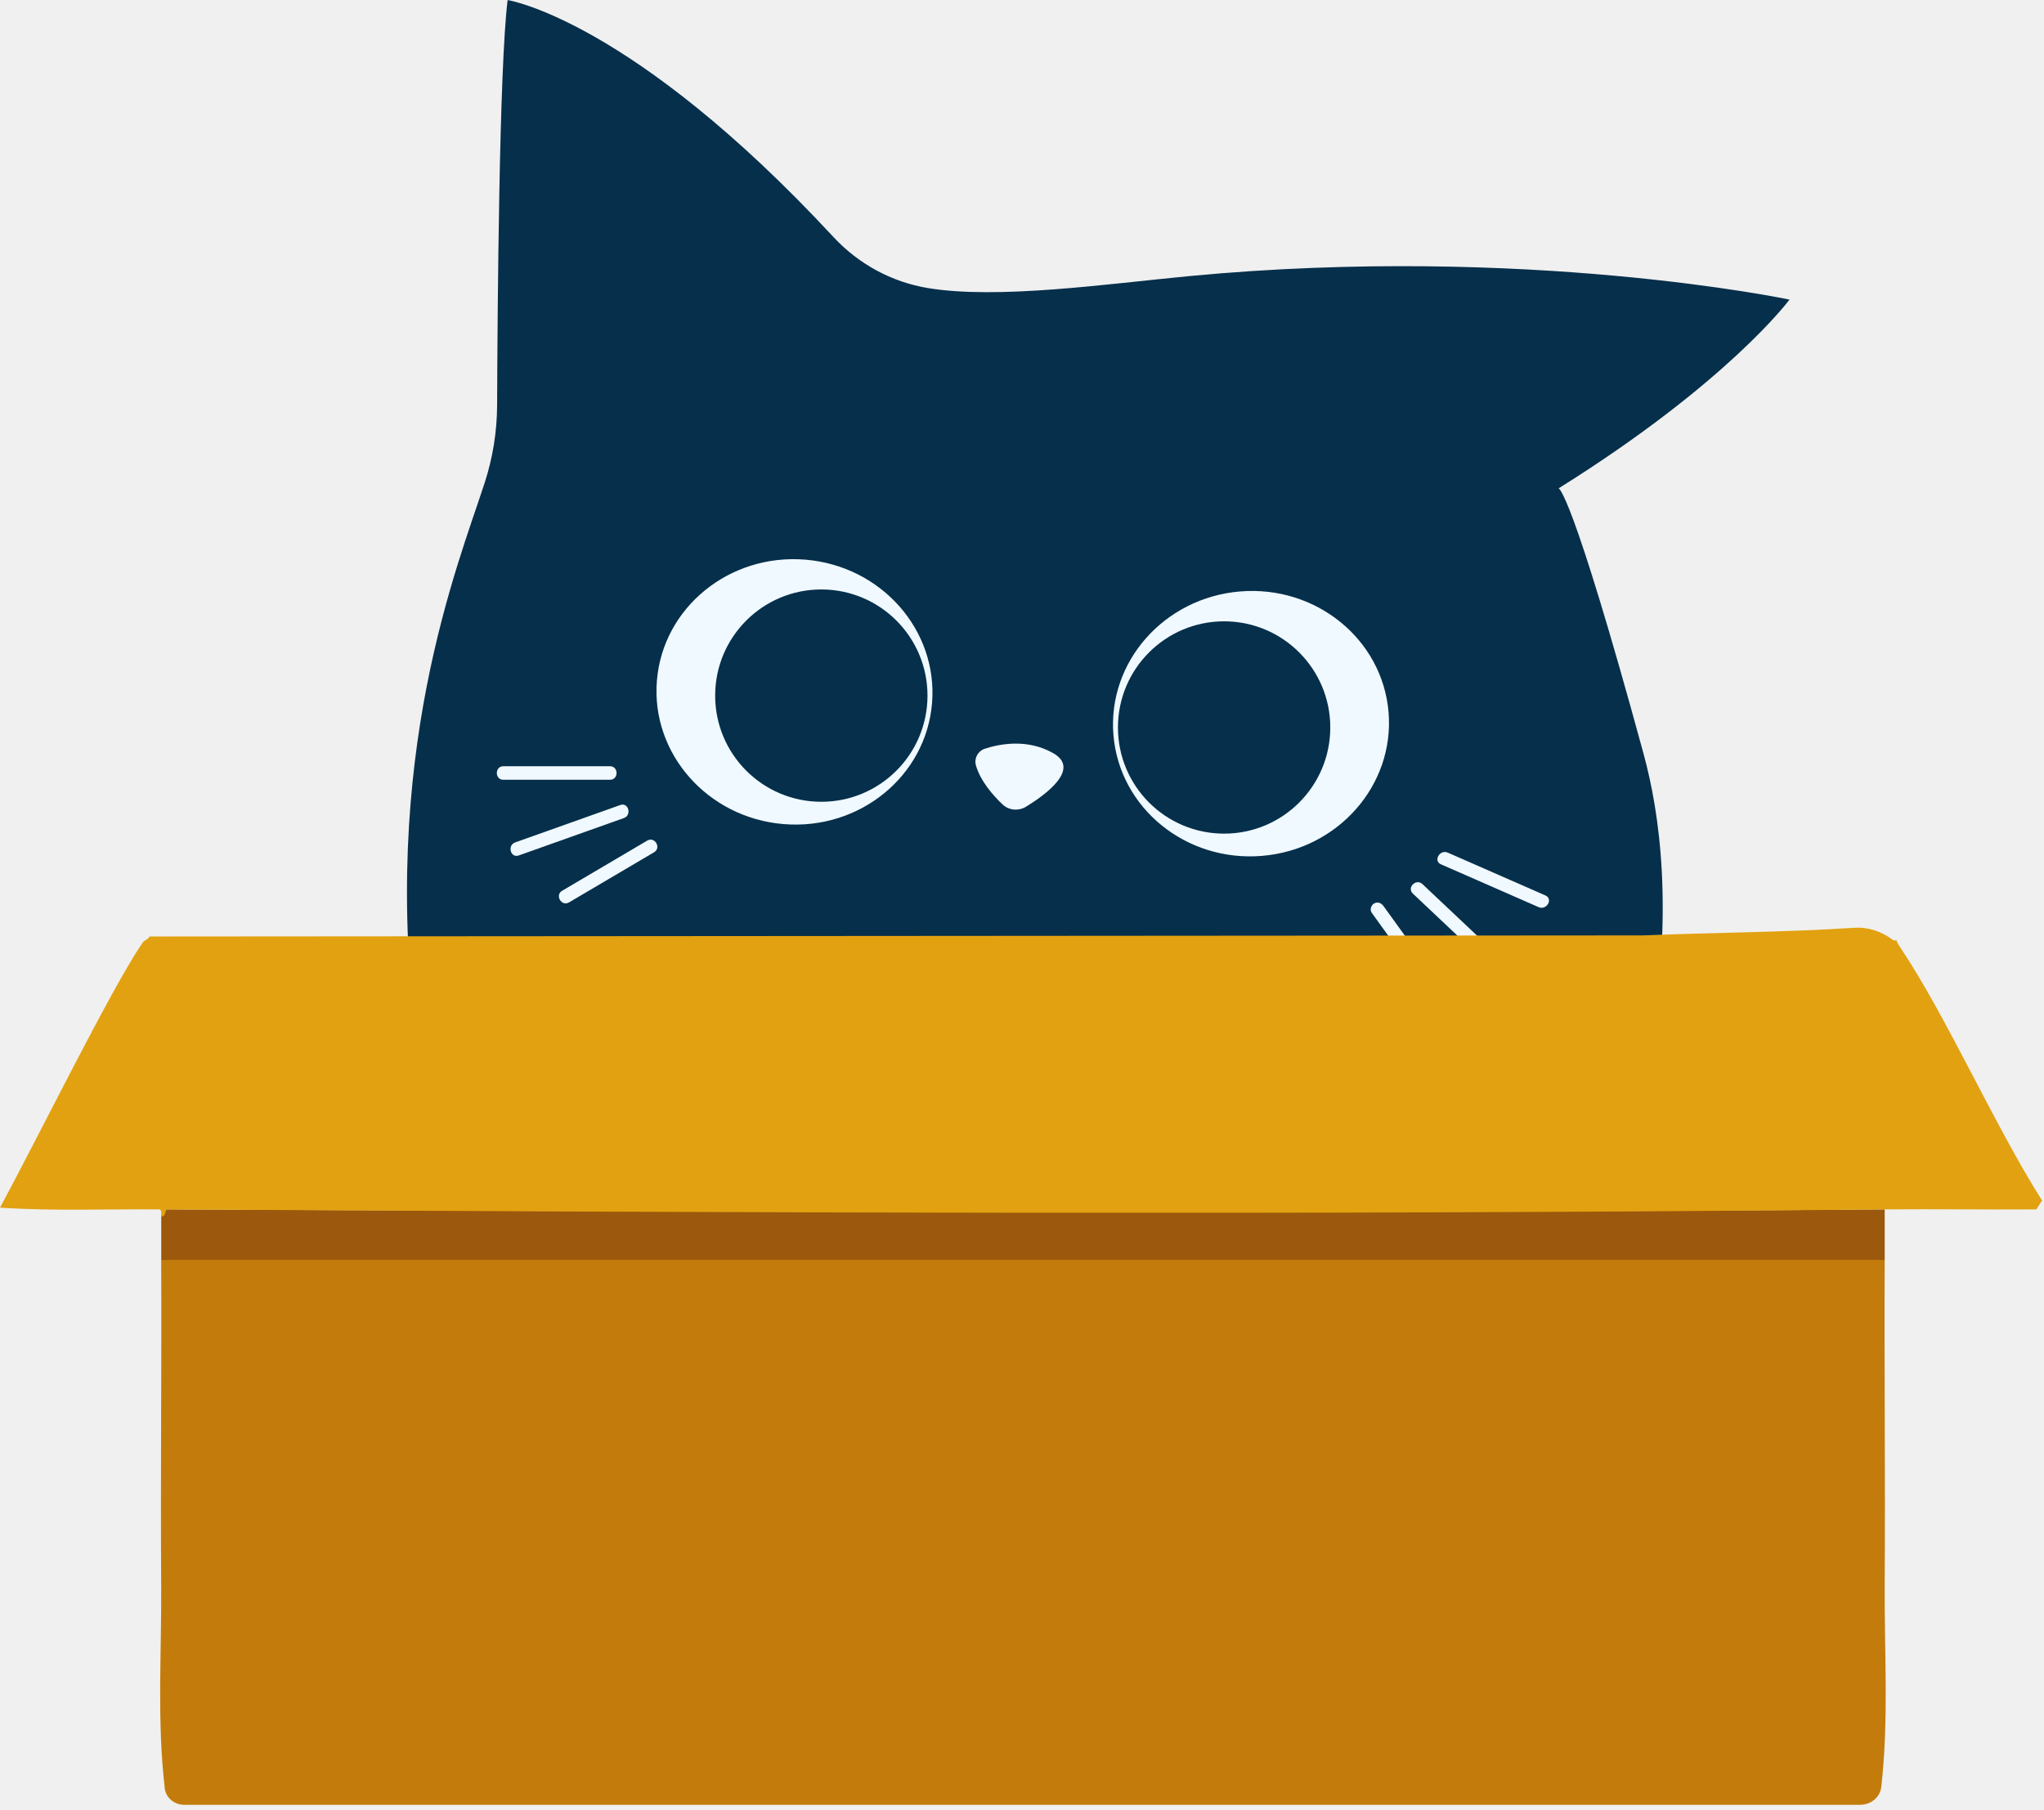
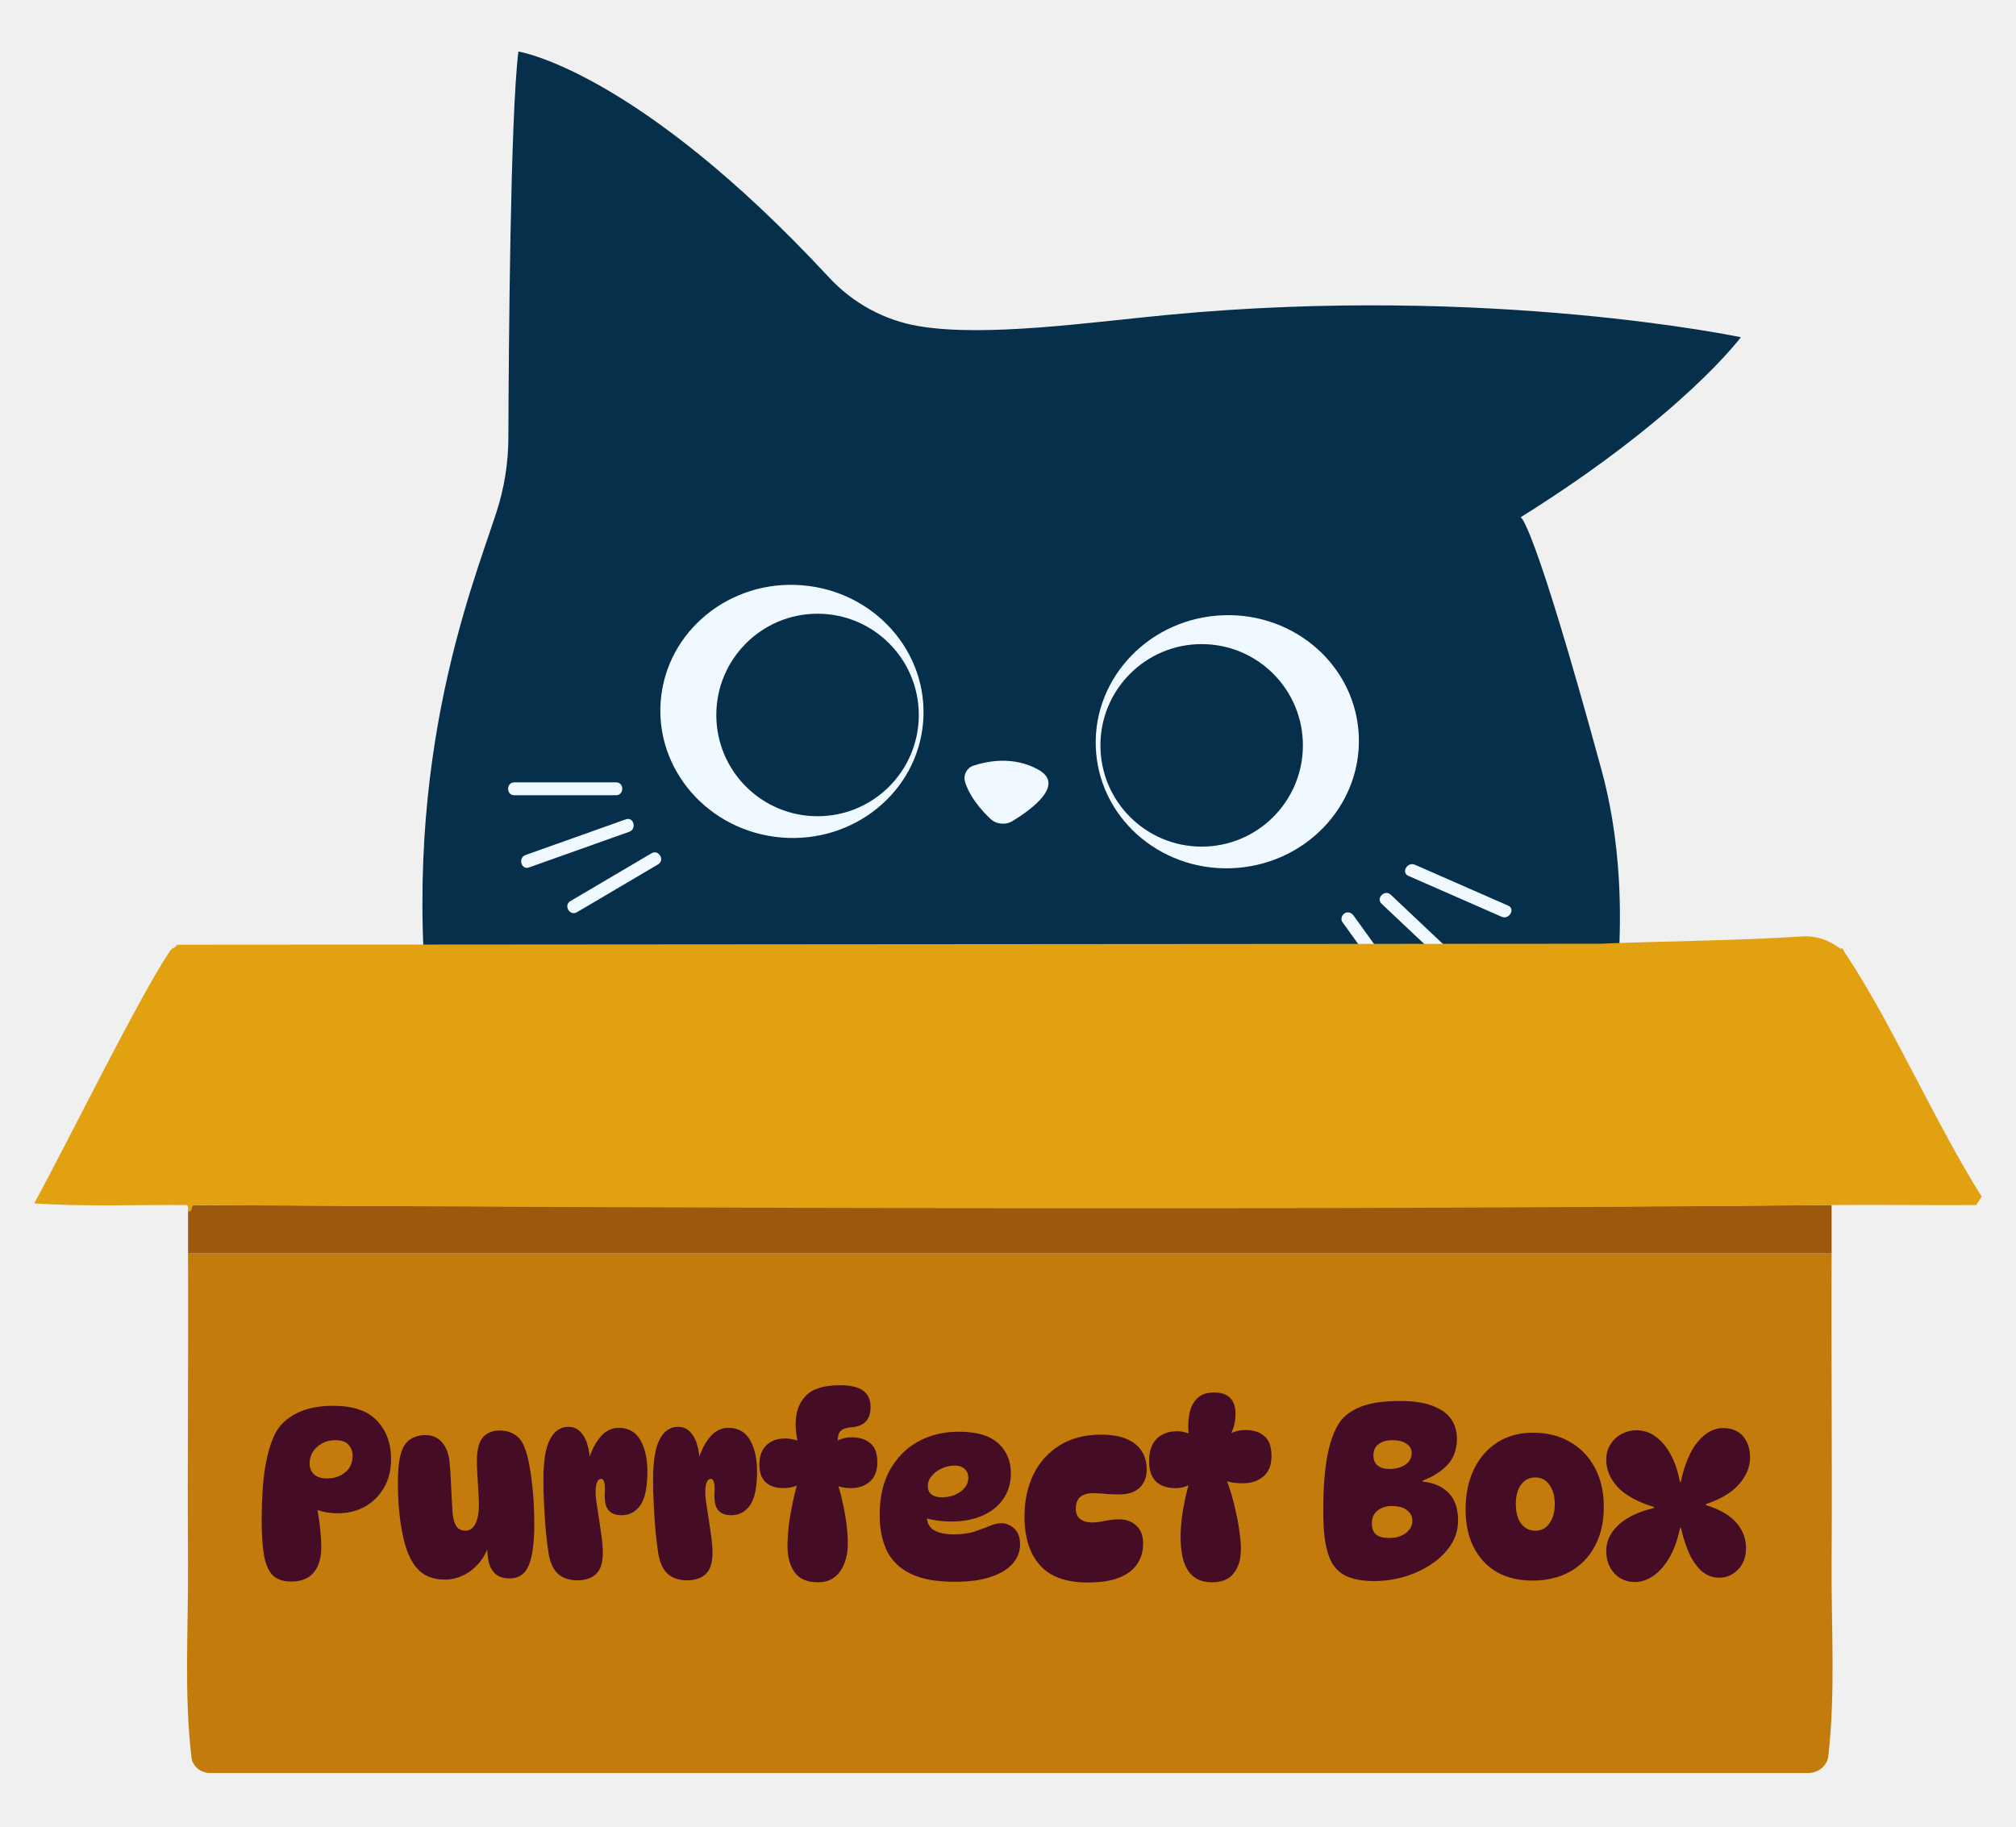
- <svg xmlns="http://www.w3.org/2000/svg" width="340" height="301" viewBox="0 0 340 301" fill="none">
-   <g clip-path="url(#clip0_120_395)">
-     <path d="M69.43 173.95C63 126.07 76.21 93.93 80.63 80.29C81.98 76.12 82.67 71.79 82.69 67.41C82.75 51.3 83.04 11.21 84.44 0.01C84.44 0.01 104.99 3.17 138.62 39.41C142.77 43.89 148.27 46.9 154.29 47.91C165.93 49.86 184.12 47.23 197.93 45.92C253.97 40.62 297.67 49.84 297.67 49.84C297.67 49.84 287.52 63.58 259.26 81.24C259.26 81.24 261.33 81.19 273.39 125.39C276.04 135.1 278.56 151.63 274.27 175.72" fill="#062F4B" />
-     <path d="M162.35 127.38C161.99 126.19 162.65 124.94 163.83 124.55C166.29 123.75 170.87 122.85 175.17 125.28C179.8 127.89 174.02 132.15 170.67 134.2C169.42 134.96 167.82 134.82 166.76 133.82C165.22 132.36 163.14 130.01 162.35 127.38Z" fill="#F0F9FF" />
-     <path d="M239.68 143.78C244.43 145.86 249.18 147.95 253.93 150.03C254.6 150.32 255.27 150.62 255.94 150.91C257.25 151.49 258.4 149.55 257.08 148.97C252.33 146.89 247.58 144.8 242.83 142.72C242.16 142.43 241.49 142.13 240.82 141.84C239.51 141.26 238.36 143.2 239.68 143.78Z" fill="#F0F9FF" />
-     <path d="M235.02 148.66C238.95 152.37 242.89 156.08 246.82 159.79C247.39 160.33 247.96 160.86 248.52 161.4C249.57 162.39 251.17 160.81 250.11 159.81C246.18 156.1 242.24 152.39 238.31 148.68C237.74 148.14 237.17 147.61 236.61 147.07C235.56 146.08 233.96 147.66 235.02 148.66Z" fill="#F0F9FF" />
-     <path d="M228.17 151.84C230.97 155.72 233.77 159.61 236.56 163.49C236.96 164.05 237.36 164.61 237.77 165.16C238.12 165.65 238.75 165.89 239.31 165.56C239.8 165.28 240.07 164.52 239.71 164.02C236.91 160.14 234.11 156.25 231.32 152.37C230.92 151.81 230.52 151.25 230.11 150.7C229.76 150.21 229.13 149.97 228.57 150.3C228.08 150.58 227.81 151.34 228.17 151.84Z" fill="#F0F9FF" />
-     <path d="M101.47 127.47C96.3 127.47 91.13 127.47 85.96 127.47C85.22 127.47 84.47 127.47 83.73 127.47C82.28 127.47 82.28 129.72 83.73 129.72C88.9 129.72 94.07 129.72 99.24 129.72C99.98 129.72 100.73 129.72 101.47 129.72C102.92 129.72 102.92 127.47 101.47 127.47Z" fill="#F0F9FF" />
-     <path d="M103.18 133.92C98.08 135.73 92.99 137.55 87.89 139.36C87.16 139.62 86.42 139.88 85.69 140.14C84.34 140.62 84.92 142.8 86.29 142.31C91.39 140.5 96.48 138.68 101.58 136.87C102.31 136.61 103.05 136.35 103.78 136.09C105.13 135.61 104.55 133.43 103.18 133.92Z" fill="#F0F9FF" />
-     <path d="M107.66 139.84C103.53 142.28 99.4 144.71 95.26 147.15C94.68 147.49 94.09 147.84 93.51 148.18C92.26 148.91 93.39 150.86 94.65 150.12C98.78 147.68 102.91 145.25 107.05 142.81C107.63 142.47 108.22 142.12 108.8 141.78C110.05 141.05 108.92 139.1 107.66 139.84Z" fill="#F0F9FF" />
-     <path d="M155.035 116.983C156.036 104.835 146.602 94.143 133.965 93.102C121.327 92.061 110.271 101.064 109.27 113.212C108.269 125.36 117.703 136.052 130.34 137.093C142.978 138.134 154.034 129.13 155.035 116.983Z" fill="#F0F9FF" />
-     <path d="M136.62 133.38C146.373 133.38 154.28 125.473 154.28 115.72C154.28 105.967 146.373 98.06 136.62 98.06C126.867 98.06 118.96 105.967 118.96 115.72C118.96 125.473 126.867 133.38 136.62 133.38Z" fill="#062F4B" />
-     <path d="M209.905 142.382C222.543 141.341 231.976 130.649 230.975 118.501C229.974 106.354 218.918 97.35 206.281 98.391C193.643 99.432 184.209 110.124 185.21 122.272C186.211 134.42 197.267 143.423 209.905 142.382Z" fill="#F0F9FF" />
-     <path d="M203.62 138.68C213.373 138.68 221.28 130.773 221.28 121.02C221.28 111.267 213.373 103.36 203.62 103.36C193.867 103.36 185.96 111.267 185.96 121.02C185.96 130.773 193.867 138.68 203.62 138.68Z" fill="#062F4B" />
-     <path d="M313.5 209.59C313.41 227.57 313.62 245.57 313.5 263.54C313.43 274.75 314.21 286.1 312.93 297.29C312.74 298.96 311.23 300.24 309.41 300.24H30.66C28.98 300.24 27.59 299.06 27.41 297.51C26.09 286.24 26.89 274.82 26.81 263.53C26.69 245.55 26.9 227.55 26.81 209.58H313.49L313.5 209.59Z" fill="#C37C0B" />
-     <path d="M313.5 201.19V209.59H26.82V202.07C27.79 202.07 27.29 201.18 27.78 201.19C122.93 201.61 218.37 201.9 313.51 201.19H313.5Z" fill="#9C580C" />
-     <path d="M273.28 155.61C284.97 155.13 296.78 155.1 308.47 154.34C310.78 154.19 313 154.98 314.81 156.32C315.34 156.71 315.35 156.28 315.42 156.38C315.46 156.44 315.5 156.73 316.06 157.56C323.77 169.06 331.81 187.3 339.68 199.72L338.72 201.19C330.32 201.25 321.9 201.11 313.5 201.19C218.36 202.14 122.93 201.75 27.77 201.19C27.28 201.19 27.78 202.38 26.81 202.37C26.74 202.37 27.01 201.2 26.49 201.19C17.66 201.12 8.8 201.49 -0.01 200.9C5.77 190.3 18.27 164.89 23.61 156.97C24.12 156.22 24.37 156.54 24.89 155.79" fill="#E2A110" />
+ <svg xmlns="http://www.w3.org/2000/svg" width="470" height="426" viewBox="0 0 470 426" fill="none">
+   <mask id="mask0_258_1941" style="mask-type:luminance" maskUnits="userSpaceOnUse" x="8" y="12" width="454" height="402">
+     <path d="M462 12H8V413.424H462V12Z" fill="white" />
+   </mask>
+   <g mask="url(#mask0_258_1941)">
+     <path d="M100.797 244.565C92.203 180.551 109.859 137.581 115.766 119.345C117.571 113.77 118.493 107.981 118.519 102.125C118.6 80.586 118.987 26.987 120.858 12.013C120.858 12.013 148.325 16.238 193.273 64.69C198.82 70.679 206.171 74.704 214.217 76.054C229.774 78.661 254.086 75.145 272.544 73.393C347.444 66.308 405.851 78.634 405.851 78.634C405.851 78.634 392.286 97.004 354.515 120.615C354.515 120.615 357.281 120.548 373.4 179.642C376.942 192.624 380.31 214.724 374.576 246.931" fill="#062F4B" />
+     <path d="M224.989 182.302C224.508 180.711 225.39 179.04 226.967 178.519C230.255 177.449 236.377 176.246 242.124 179.495C248.312 182.984 240.587 188.68 236.109 191.421C234.439 192.437 232.3 192.25 230.883 190.913C228.825 188.961 226.045 185.819 224.989 182.302Z" fill="#F0F9FF" />
+     <path d="M328.345 204.229C334.693 207.01 341.042 209.804 347.391 212.585C348.286 212.973 349.182 213.374 350.077 213.761C351.828 214.537 353.365 211.943 351.601 211.168C345.252 208.387 338.904 205.593 332.555 202.812C331.659 202.424 330.764 202.023 329.868 201.635C328.118 200.86 326.581 203.453 328.345 204.229Z" fill="#F0F9FF" />
+     <path d="M322.116 210.753C327.369 215.713 332.635 220.674 337.888 225.634C338.65 226.356 339.411 227.064 340.16 227.786C341.563 229.11 343.702 226.997 342.285 225.66C337.032 220.7 331.766 215.74 326.514 210.78C325.752 210.058 324.99 209.349 324.242 208.627C322.838 207.304 320.7 209.416 322.116 210.753Z" fill="#F0F9FF" />
+     <path d="M312.961 215.005C316.703 220.192 320.446 225.393 324.175 230.58C324.709 231.329 325.244 232.078 325.792 232.813C326.26 233.468 327.102 233.789 327.85 233.348C328.505 232.973 328.866 231.957 328.385 231.289C324.643 226.101 320.9 220.901 317.171 215.713C316.637 214.965 316.102 214.216 315.554 213.48C315.086 212.825 314.244 212.505 313.496 212.946C312.841 213.32 312.48 214.336 312.961 215.005Z" fill="#F0F9FF" />
+     <path d="M143.62 182.423C136.71 182.423 129.8 182.423 122.89 182.423C121.901 182.423 120.899 182.423 119.909 182.423C117.971 182.423 117.971 185.431 119.909 185.431C126.819 185.431 133.729 185.431 140.639 185.431C141.628 185.431 142.631 185.431 143.62 185.431C145.558 185.431 145.558 182.423 143.62 182.423Z" fill="#F0F9FF" />
+     <path d="M145.905 191.046C139.089 193.466 132.286 195.899 125.47 198.319C124.494 198.667 123.505 199.015 122.529 199.362C120.725 200.004 121.5 202.919 123.331 202.263C130.147 199.844 136.951 197.41 143.767 194.99C144.743 194.643 145.732 194.295 146.707 193.947C148.512 193.306 147.737 190.391 145.905 191.046Z" fill="#F0F9FF" />
+     <path d="M151.893 198.961C146.373 202.223 140.853 205.472 135.32 208.734C134.545 209.189 133.756 209.657 132.981 210.111C131.31 211.087 132.821 213.694 134.505 212.705C140.025 209.443 145.545 206.194 151.078 202.932C151.853 202.477 152.642 202.009 153.417 201.555C155.088 200.579 153.577 197.972 151.893 198.961Z" fill="#F0F9FF" />
+     <path d="M215.212 168.402C216.55 152.161 203.941 137.866 187.051 136.474C170.16 135.082 155.383 147.119 154.045 163.36C152.707 179.602 165.316 193.897 182.206 195.289C199.098 196.68 213.874 184.642 215.212 168.402Z" fill="#F0F9FF" />
+     <path d="M190.6 190.324C203.635 190.324 214.203 179.753 214.203 166.714C214.203 153.674 203.635 143.103 190.6 143.103C177.564 143.103 166.996 153.674 166.996 166.714C166.996 179.753 177.564 190.324 190.6 190.324Z" fill="#062F4B" />
+     <path d="M288.549 202.36C305.44 200.968 318.048 186.673 316.71 170.432C315.372 154.192 300.595 142.154 283.705 143.546C266.814 144.938 254.205 159.232 255.543 175.473C256.881 191.715 271.658 203.752 288.549 202.36Z" fill="#F0F9FF" />
+     <path d="M280.149 197.41C293.184 197.41 303.752 186.839 303.752 173.799C303.752 160.76 293.184 150.189 280.149 150.189C267.113 150.189 256.545 160.76 256.545 173.799C256.545 186.839 267.113 197.41 280.149 197.41Z" fill="#062F4B" />
+     <path d="M427.009 292.215C426.889 316.253 427.169 340.319 427.009 364.344C426.915 379.331 427.958 394.506 426.247 409.466C425.993 411.699 423.975 413.41 421.542 413.41H48.979C46.733 413.41 44.875 411.833 44.635 409.76C42.871 394.693 43.94 379.425 43.833 364.33C43.672 340.292 43.953 316.226 43.833 292.201H426.996L427.009 292.215Z" fill="#C37C0B" />
+     <path d="M427.009 280.984V292.214H43.846V282.16C45.143 282.16 44.474 280.971 45.129 280.984C172.302 281.545 299.863 281.933 427.022 280.984H427.009Z" fill="#9C580C" />
+     <path d="M373.253 220.045C388.877 219.403 404.662 219.363 420.286 218.347C423.374 218.147 426.341 219.203 428.76 220.994C429.468 221.516 429.482 220.941 429.575 221.075C429.629 221.155 429.682 221.542 430.431 222.652C440.735 238.027 451.481 262.413 462 279.019L460.717 280.984C449.49 281.064 438.236 280.877 427.009 280.984C299.849 282.254 172.302 281.733 45.116 280.984C44.461 280.984 45.129 282.575 43.833 282.562C43.739 282.562 44.1 280.997 43.405 280.984C31.604 280.89 19.762 281.385 7.987 280.596C15.712 266.424 32.419 232.452 39.556 221.863C40.238 220.861 40.572 221.288 41.267 220.286" fill="#E2A110" />
  </g>
-   <defs>
-     <clipPath id="clip0_120_395">
-       <rect width="339.68" height="300.25" fill="white" />
-     </clipPath>
-   </defs>
+   <path d="M77.686 327.798C82.303 327.798 85.696 328.945 87.865 331.24C90.069 333.536 91.171 336.546 91.171 340.271C91.171 342.83 90.611 345.05 89.492 346.931C88.407 348.812 86.921 350.28 85.032 351.334C83.178 352.35 81.061 352.858 78.683 352.858C77.843 352.858 76.951 352.783 76.007 352.632C75.062 352.444 74.083 352.162 73.068 351.785L73.541 350.205C73.82 351.033 74.048 352.067 74.223 353.309C74.433 354.513 74.59 355.774 74.695 357.091C74.835 358.37 74.905 359.556 74.905 360.647C74.905 363.281 74.31 365.293 73.121 366.686C71.966 368.078 70.217 368.774 67.874 368.774C66.09 368.774 64.691 368.323 63.676 367.42C62.697 366.479 61.997 364.955 61.577 362.848C61.192 360.741 61 357.937 61 354.438C61 349.697 61.262 345.652 61.787 342.303C62.347 338.954 63.134 336.282 64.148 334.288C65.163 332.294 66.824 330.714 69.133 329.547C71.442 328.38 74.293 327.798 77.686 327.798ZM76.217 344.73C77.931 344.73 79.347 344.26 80.467 343.319C81.621 342.378 82.198 341.099 82.198 339.481C82.198 338.427 81.883 337.562 81.254 336.885C80.659 336.169 79.61 335.812 78.106 335.812C76.951 335.812 75.919 336.076 75.01 336.602C74.135 337.092 73.436 337.75 72.911 338.578C72.421 339.406 72.176 340.29 72.176 341.231C72.176 342.247 72.509 343.093 73.173 343.771C73.873 344.41 74.887 344.73 76.217 344.73ZM118.842 368.04C117.407 368.04 116.305 367.702 115.536 367.025C114.766 366.309 114.242 365.406 113.962 364.315C113.717 363.186 113.594 362.001 113.594 360.759L113.857 360.534C113.332 362.152 112.528 363.544 111.443 364.71C110.394 365.877 109.187 366.78 107.823 367.42C106.493 368.022 105.147 368.323 103.782 368.323C101.719 368.323 99.987 367.853 98.588 366.912C97.189 365.934 96.052 364.39 95.177 362.283C94.442 360.515 93.848 358.145 93.393 355.172C92.973 352.199 92.763 349.114 92.763 345.915C92.763 344.448 92.816 343.112 92.921 341.908C93.061 340.666 93.253 339.632 93.498 338.804C93.918 337.374 94.617 336.32 95.597 335.643C96.611 334.966 97.818 334.627 99.217 334.627C100.861 334.627 102.156 335.21 103.1 336.377C104.08 337.506 104.657 339.086 104.832 341.118C104.937 342.247 105.024 343.545 105.094 345.012C105.164 346.442 105.234 347.853 105.304 349.245C105.374 350.638 105.444 351.842 105.514 352.858C105.654 354.25 105.969 355.285 106.458 355.962C106.948 356.601 107.63 356.921 108.505 356.921C109.519 356.921 110.289 356.395 110.813 355.341C111.373 354.25 111.653 352.763 111.653 350.882C111.653 349.866 111.601 348.719 111.496 347.439C111.426 346.16 111.356 344.918 111.286 343.714C111.216 342.472 111.181 341.456 111.181 340.666C111.181 338.108 111.636 336.282 112.545 335.191C113.489 334.101 114.801 333.555 116.48 333.555C117.845 333.555 119.016 333.875 119.996 334.514C120.975 335.116 121.692 336 122.147 337.167C122.637 338.258 123.057 339.745 123.407 341.626C123.756 343.507 124.036 345.633 124.246 348.004C124.456 350.336 124.561 352.82 124.561 355.454C124.561 359.669 124.141 362.829 123.302 364.936C122.462 367.006 120.975 368.04 118.842 368.04ZM126.685 345.069C126.685 340.704 127.192 337.562 128.207 335.643C129.221 333.686 130.638 332.708 132.457 332.708C133.681 332.708 134.661 333.122 135.395 333.95C136.13 334.74 136.655 335.737 136.969 336.941C137.319 338.108 137.494 339.293 137.494 340.497L137.232 340.384C137.826 338.352 138.718 336.602 139.908 335.135C141.097 333.667 142.549 332.934 144.263 332.934C146.537 332.934 148.216 333.893 149.301 335.812C150.384 337.731 150.927 340.14 150.927 343.037C150.927 346.837 150.367 349.509 149.248 351.052C148.163 352.557 146.711 353.309 144.893 353.309C143.494 353.309 142.461 352.896 141.797 352.067C141.167 351.202 140.905 349.904 141.01 348.173C141.08 346.893 141.027 346.028 140.852 345.577C140.712 345.087 140.485 344.843 140.17 344.843C139.715 344.843 139.383 345.125 139.173 345.69C138.963 346.216 138.858 346.969 138.858 347.947C138.858 348.699 138.946 349.64 139.121 350.769C139.296 351.898 139.488 353.14 139.698 354.494C139.908 355.811 140.1 357.129 140.275 358.445C140.45 359.762 140.537 360.967 140.537 362.058C140.537 364.39 140.013 366.046 138.963 367.025C137.914 368.003 136.445 368.492 134.556 368.492C132.772 368.492 131.303 368.003 130.148 367.025C129.029 366.046 128.277 364.447 127.892 362.227C127.682 360.872 127.472 359.179 127.262 357.147C127.087 355.115 126.947 353.027 126.843 350.882C126.738 348.699 126.685 346.762 126.685 345.069ZM152.255 345.069C152.255 340.704 152.762 337.562 153.776 335.643C154.79 333.686 156.207 332.708 158.026 332.708C159.25 332.708 160.23 333.122 160.965 333.95C161.699 334.74 162.224 335.737 162.539 336.941C162.889 338.108 163.064 339.293 163.064 340.497L162.801 340.384C163.396 338.352 164.288 336.602 165.477 335.135C166.667 333.667 168.118 332.934 169.832 332.934C172.106 332.934 173.785 333.893 174.87 335.812C175.954 337.731 176.496 340.14 176.496 343.037C176.496 346.837 175.936 349.509 174.817 351.052C173.732 352.557 172.281 353.309 170.462 353.309C169.062 353.309 168.031 352.896 167.366 352.067C166.737 351.202 166.474 349.904 166.579 348.173C166.649 346.893 166.596 346.028 166.422 345.577C166.281 345.087 166.054 344.843 165.74 344.843C165.285 344.843 164.953 345.125 164.743 345.69C164.533 346.216 164.428 346.969 164.428 347.947C164.428 348.699 164.516 349.64 164.69 350.769C164.865 351.898 165.057 353.14 165.267 354.494C165.477 355.811 165.67 357.129 165.845 358.445C166.019 359.762 166.107 360.967 166.107 362.058C166.107 364.39 165.582 366.046 164.533 367.025C163.483 368.003 162.014 368.492 160.125 368.492C158.341 368.492 156.872 368.003 155.718 367.025C154.599 366.046 153.846 364.447 153.461 362.227C153.251 360.872 153.042 359.179 152.832 357.147C152.657 355.115 152.517 353.027 152.412 350.882C152.307 348.699 152.255 346.762 152.255 345.069ZM186.534 336.094H185.957C185.642 334.665 185.485 333.347 185.485 332.144C185.485 329.321 186.272 327.102 187.846 325.483C189.42 323.828 192.078 323 195.822 323C198.34 323 200.159 323.433 201.279 324.298C202.398 325.163 202.958 326.424 202.958 328.08C202.958 330.902 201.594 332.464 198.865 332.764C197.885 332.839 197.134 332.99 196.609 333.216C196.119 333.442 195.769 333.799 195.56 334.288C195.384 334.778 195.297 335.455 195.297 336.32L194.72 336.207C195.245 335.869 195.839 335.605 196.504 335.417C197.168 335.229 197.833 335.135 198.498 335.135C200.316 335.135 201.768 335.586 202.853 336.49C203.972 337.355 204.532 338.842 204.532 340.948C204.532 342.942 203.955 344.448 202.801 345.464C201.646 346.48 200.194 346.988 198.445 346.988C197.885 346.988 197.308 346.95 196.714 346.875C196.119 346.762 195.524 346.593 194.93 346.367L195.192 345.746C195.682 347.139 196.101 348.681 196.452 350.374C196.836 352.03 197.134 353.704 197.344 355.398C197.553 357.053 197.658 358.596 197.658 360.026C197.658 361.644 197.396 363.13 196.871 364.485C196.381 365.839 195.612 366.93 194.563 367.758C193.548 368.548 192.254 368.944 190.68 368.944C188.126 368.944 186.307 368.153 185.223 366.573C184.138 364.993 183.596 363.017 183.596 360.647C183.596 359.254 183.683 357.693 183.858 355.962C184.068 354.231 184.365 352.444 184.75 350.6C185.135 348.756 185.59 346.969 186.115 345.238L187.164 345.52C186.01 346.498 184.505 346.988 182.652 346.988C180.868 346.988 179.485 346.536 178.506 345.633C177.527 344.73 177.037 343.357 177.037 341.513C177.037 339.556 177.579 338.051 178.664 336.998C179.748 335.944 181.2 335.417 183.019 335.417C183.718 335.417 184.365 335.492 184.96 335.643C185.555 335.756 186.079 335.907 186.534 336.094ZM222.603 368.831C218.301 368.831 214.873 368.21 212.319 366.968C209.765 365.726 207.912 363.939 206.757 361.606C205.638 359.274 205.078 356.488 205.078 353.253C205.078 349.151 205.865 345.671 207.439 342.811C209.049 339.914 211.234 337.693 213.998 336.151C216.796 334.608 219.963 333.837 223.495 333.837C227.693 333.837 230.772 334.74 232.73 336.546C234.689 338.314 235.669 340.648 235.669 343.545C235.669 345.84 235.074 347.834 233.885 349.528C232.73 351.221 231.104 352.519 229.005 353.422C226.941 354.325 224.545 354.777 221.816 354.777C220.557 354.777 219.333 354.682 218.143 354.494C216.954 354.307 215.887 354.061 214.943 353.761L216.202 350.6C216.097 351.503 216.045 352.406 216.045 353.309C216.045 354.927 216.586 356.075 217.671 356.752C218.79 357.429 220.33 357.768 222.289 357.768C224.178 357.768 225.787 357.561 227.116 357.147C228.445 356.696 229.617 356.263 230.631 355.849C231.646 355.398 232.608 355.172 233.517 355.172C234.147 355.172 234.794 355.341 235.459 355.68C236.124 356.018 236.683 356.545 237.138 357.26C237.593 357.975 237.82 358.935 237.82 360.139C237.82 361.794 237.243 363.281 236.088 364.598C234.934 365.914 233.22 366.95 230.946 367.702C228.707 368.454 225.926 368.831 222.603 368.831ZM219.56 349.133C221.239 349.133 222.691 348.7 223.915 347.834C225.139 346.931 225.752 345.84 225.752 344.561C225.752 343.733 225.472 343.055 224.912 342.529C224.352 342.002 223.583 341.739 222.603 341.739C221.519 341.739 220.487 341.964 219.508 342.416C218.563 342.867 217.793 343.45 217.199 344.166C216.605 344.881 216.307 345.671 216.307 346.536C216.307 347.364 216.586 348.004 217.146 348.455C217.741 348.907 218.546 349.133 219.56 349.133ZM253.591 369C248.518 369 244.793 367.645 242.415 364.936C240.035 362.227 238.846 358.464 238.846 353.648C238.846 349.923 239.546 346.631 240.945 343.771C242.379 340.874 244.426 338.616 247.084 336.998C249.778 335.342 252.996 334.514 256.739 334.514C260.167 334.514 262.791 335.229 264.61 336.659C266.428 338.088 267.338 340.083 267.338 342.642C267.338 344.448 266.778 345.877 265.659 346.931C264.575 347.947 263 348.455 260.937 348.455C260.132 348.455 259.363 348.437 258.628 348.399C257.893 348.324 257.211 348.267 256.582 348.229C255.952 348.192 255.357 348.173 254.798 348.173C253.503 348.173 252.506 348.474 251.807 349.076C251.142 349.678 250.81 350.581 250.81 351.785C250.81 352.876 251.159 353.686 251.859 354.212C252.559 354.739 253.503 355.002 254.693 355.002C255.217 355.002 255.812 354.946 256.477 354.833C257.176 354.682 257.911 354.551 258.681 354.438C259.45 354.325 260.202 354.269 260.937 354.269C262.545 354.269 263.875 354.758 264.925 355.736C265.974 356.677 266.499 358.069 266.499 359.913C266.499 361.757 266.026 363.374 265.082 364.767C264.138 366.121 262.703 367.175 260.779 367.928C258.89 368.643 256.494 369 253.591 369ZM277.647 334.401H277.122C276.948 332.746 277 331.184 277.28 329.717C277.559 328.211 278.155 327.007 279.064 326.104C279.973 325.163 281.285 324.693 282.999 324.693C284.748 324.693 286.025 325.126 286.83 325.991C287.634 326.857 288.036 328.061 288.036 329.604C288.036 331.561 287.617 333.234 286.777 334.627L286.357 334.514C287.581 333.799 288.928 333.442 290.398 333.442C292.217 333.442 293.668 333.912 294.753 334.853C295.872 335.756 296.432 337.318 296.432 339.537C296.432 341.607 295.802 343.188 294.543 344.279C293.284 345.332 291.709 345.859 289.82 345.859C289.156 345.859 288.439 345.821 287.669 345.746C286.935 345.633 286.217 345.464 285.518 345.238L285.78 344.617C286.235 345.746 286.672 347.026 287.092 348.455C287.512 349.848 287.879 351.315 288.194 352.858C288.544 354.363 288.806 355.849 288.981 357.317C289.191 358.746 289.296 360.026 289.296 361.155C289.296 363.563 288.736 365.463 287.617 366.855C286.532 368.248 284.853 368.944 282.579 368.944C281.18 368.944 280.008 368.68 279.064 368.153C278.119 367.627 277.368 366.893 276.808 365.952C276.248 365.011 275.846 363.902 275.601 362.622C275.356 361.305 275.234 359.894 275.234 358.389C275.234 357.109 275.321 355.68 275.496 354.099C275.706 352.481 276.003 350.807 276.388 349.076C276.772 347.345 277.227 345.69 277.752 344.109L278.277 345.52C277.158 346.498 275.741 346.988 274.027 346.988C272.102 346.988 270.599 346.48 269.514 345.464C268.43 344.41 267.888 342.811 267.888 340.666C267.888 338.446 268.465 336.734 269.619 335.53C270.809 334.326 272.4 333.724 274.394 333.724C275.024 333.724 275.618 333.799 276.178 333.95C276.738 334.063 277.227 334.213 277.647 334.401ZM320.354 368.661C317.556 368.661 315.299 368.228 313.585 367.363C311.906 366.498 310.682 365.087 309.912 363.13C309.423 361.85 309.055 360.326 308.81 358.558C308.6 356.752 308.495 354.664 308.495 352.293C308.495 348.756 308.635 345.708 308.915 343.15C309.195 340.591 309.597 338.409 310.122 336.602C310.647 334.796 311.293 333.272 312.063 332.031C313.077 330.375 314.704 329.077 316.943 328.136C319.182 327.158 322.348 326.669 326.44 326.669C329.624 326.669 332.177 327.064 334.101 327.854C336.06 328.606 337.476 329.642 338.351 330.958C339.226 332.275 339.663 333.78 339.663 335.474C339.663 337.957 338.928 339.989 337.459 341.569C335.99 343.112 334.066 344.335 331.687 345.238V345.464C334.276 345.727 336.288 346.611 337.722 348.117C339.191 349.584 339.925 351.729 339.925 354.551C339.925 356.621 339.365 358.52 338.246 360.252C337.127 361.945 335.623 363.431 333.734 364.71C331.88 365.952 329.781 366.93 327.437 367.645C325.129 368.323 322.767 368.661 320.354 368.661ZM323.869 358.615C324.919 358.615 325.846 358.445 326.65 358.107C327.454 357.768 328.084 357.298 328.539 356.696C329.029 356.093 329.274 355.398 329.274 354.607C329.274 353.629 328.871 352.82 328.067 352.18C327.297 351.503 326.09 351.164 324.446 351.164C323.152 351.164 322.05 351.522 321.141 352.237C320.266 352.914 319.829 353.912 319.829 355.228C319.829 356.395 320.161 357.26 320.826 357.825C321.491 358.351 322.505 358.615 323.869 358.615ZM323.869 342.529C325.408 342.529 326.667 342.19 327.647 341.513C328.627 340.836 329.116 339.914 329.116 338.747C329.116 337.882 328.714 337.185 327.91 336.659C327.14 336.094 326.038 335.812 324.604 335.812C323.309 335.812 322.243 336.113 321.403 336.715C320.599 337.318 320.196 338.201 320.196 339.368C320.196 340.422 320.528 341.212 321.193 341.739C321.858 342.265 322.75 342.529 323.869 342.529ZM357.219 368.548C354.07 368.548 351.325 367.89 348.981 366.573C346.672 365.218 344.871 363.299 343.576 360.816C342.317 358.333 341.687 355.379 341.687 351.955C341.687 348.38 342.334 345.257 343.629 342.585C344.923 339.914 346.742 337.826 349.086 336.32C351.464 334.815 354.228 334.063 357.376 334.063C360.734 334.063 363.637 334.796 366.086 336.264C368.57 337.693 370.494 339.707 371.858 342.303C373.222 344.899 373.904 347.929 373.904 351.39C373.904 354.927 373.205 357.975 371.806 360.534C370.441 363.092 368.517 365.068 366.034 366.46C363.55 367.853 360.612 368.548 357.219 368.548ZM357.953 356.921C359.318 356.921 360.402 356.357 361.207 355.228C362.046 354.099 362.466 352.594 362.466 350.713C362.466 348.832 362.046 347.326 361.207 346.198C360.402 345.069 359.318 344.504 357.953 344.504C356.554 344.504 355.435 345.069 354.595 346.198C353.791 347.326 353.388 348.832 353.388 350.713C353.388 352.594 353.791 354.099 354.595 355.228C355.435 356.357 356.554 356.921 357.953 356.921ZM381.135 368.887C379.211 368.887 377.619 368.21 376.36 366.855C375.101 365.463 374.471 363.732 374.471 361.663C374.471 360.082 374.908 358.653 375.783 357.373C376.657 356.056 377.916 354.908 379.561 353.93C381.24 352.952 383.251 352.18 385.595 351.616V351.39C381.782 350.223 378.965 348.681 377.147 346.762C375.363 344.805 374.471 342.68 374.471 340.384C374.471 338.992 374.803 337.788 375.468 336.772C376.132 335.718 377.007 334.909 378.092 334.345C379.175 333.78 380.313 333.498 381.502 333.498C383.216 333.498 384.755 334.025 386.12 335.079C387.484 336.094 388.638 337.506 389.582 339.312C390.527 341.118 391.209 343.188 391.629 345.52H391.839C392.783 341.269 394.13 338.126 395.879 336.094C397.628 334.025 399.569 332.99 401.703 332.99C403.732 332.99 405.289 333.63 406.373 334.909C407.457 336.189 408 337.826 408 339.82C408 342.039 407.142 344.128 405.429 346.085C403.715 348.042 401.144 349.584 397.716 350.713V350.939C401.039 351.993 403.417 353.384 404.852 355.115C406.321 356.809 407.056 358.766 407.056 360.985C407.056 363.055 406.426 364.729 405.167 366.009C403.942 367.25 402.508 367.871 400.864 367.871C399.29 367.871 397.908 367.363 396.719 366.347C395.564 365.293 394.585 363.902 393.78 362.171C393.011 360.402 392.381 358.445 391.891 356.301H391.682C391.086 359.123 390.23 361.475 389.11 363.356C387.991 365.2 386.731 366.592 385.333 367.533C383.968 368.436 382.569 368.887 381.135 368.887Z" fill="#450C25" />
</svg>
